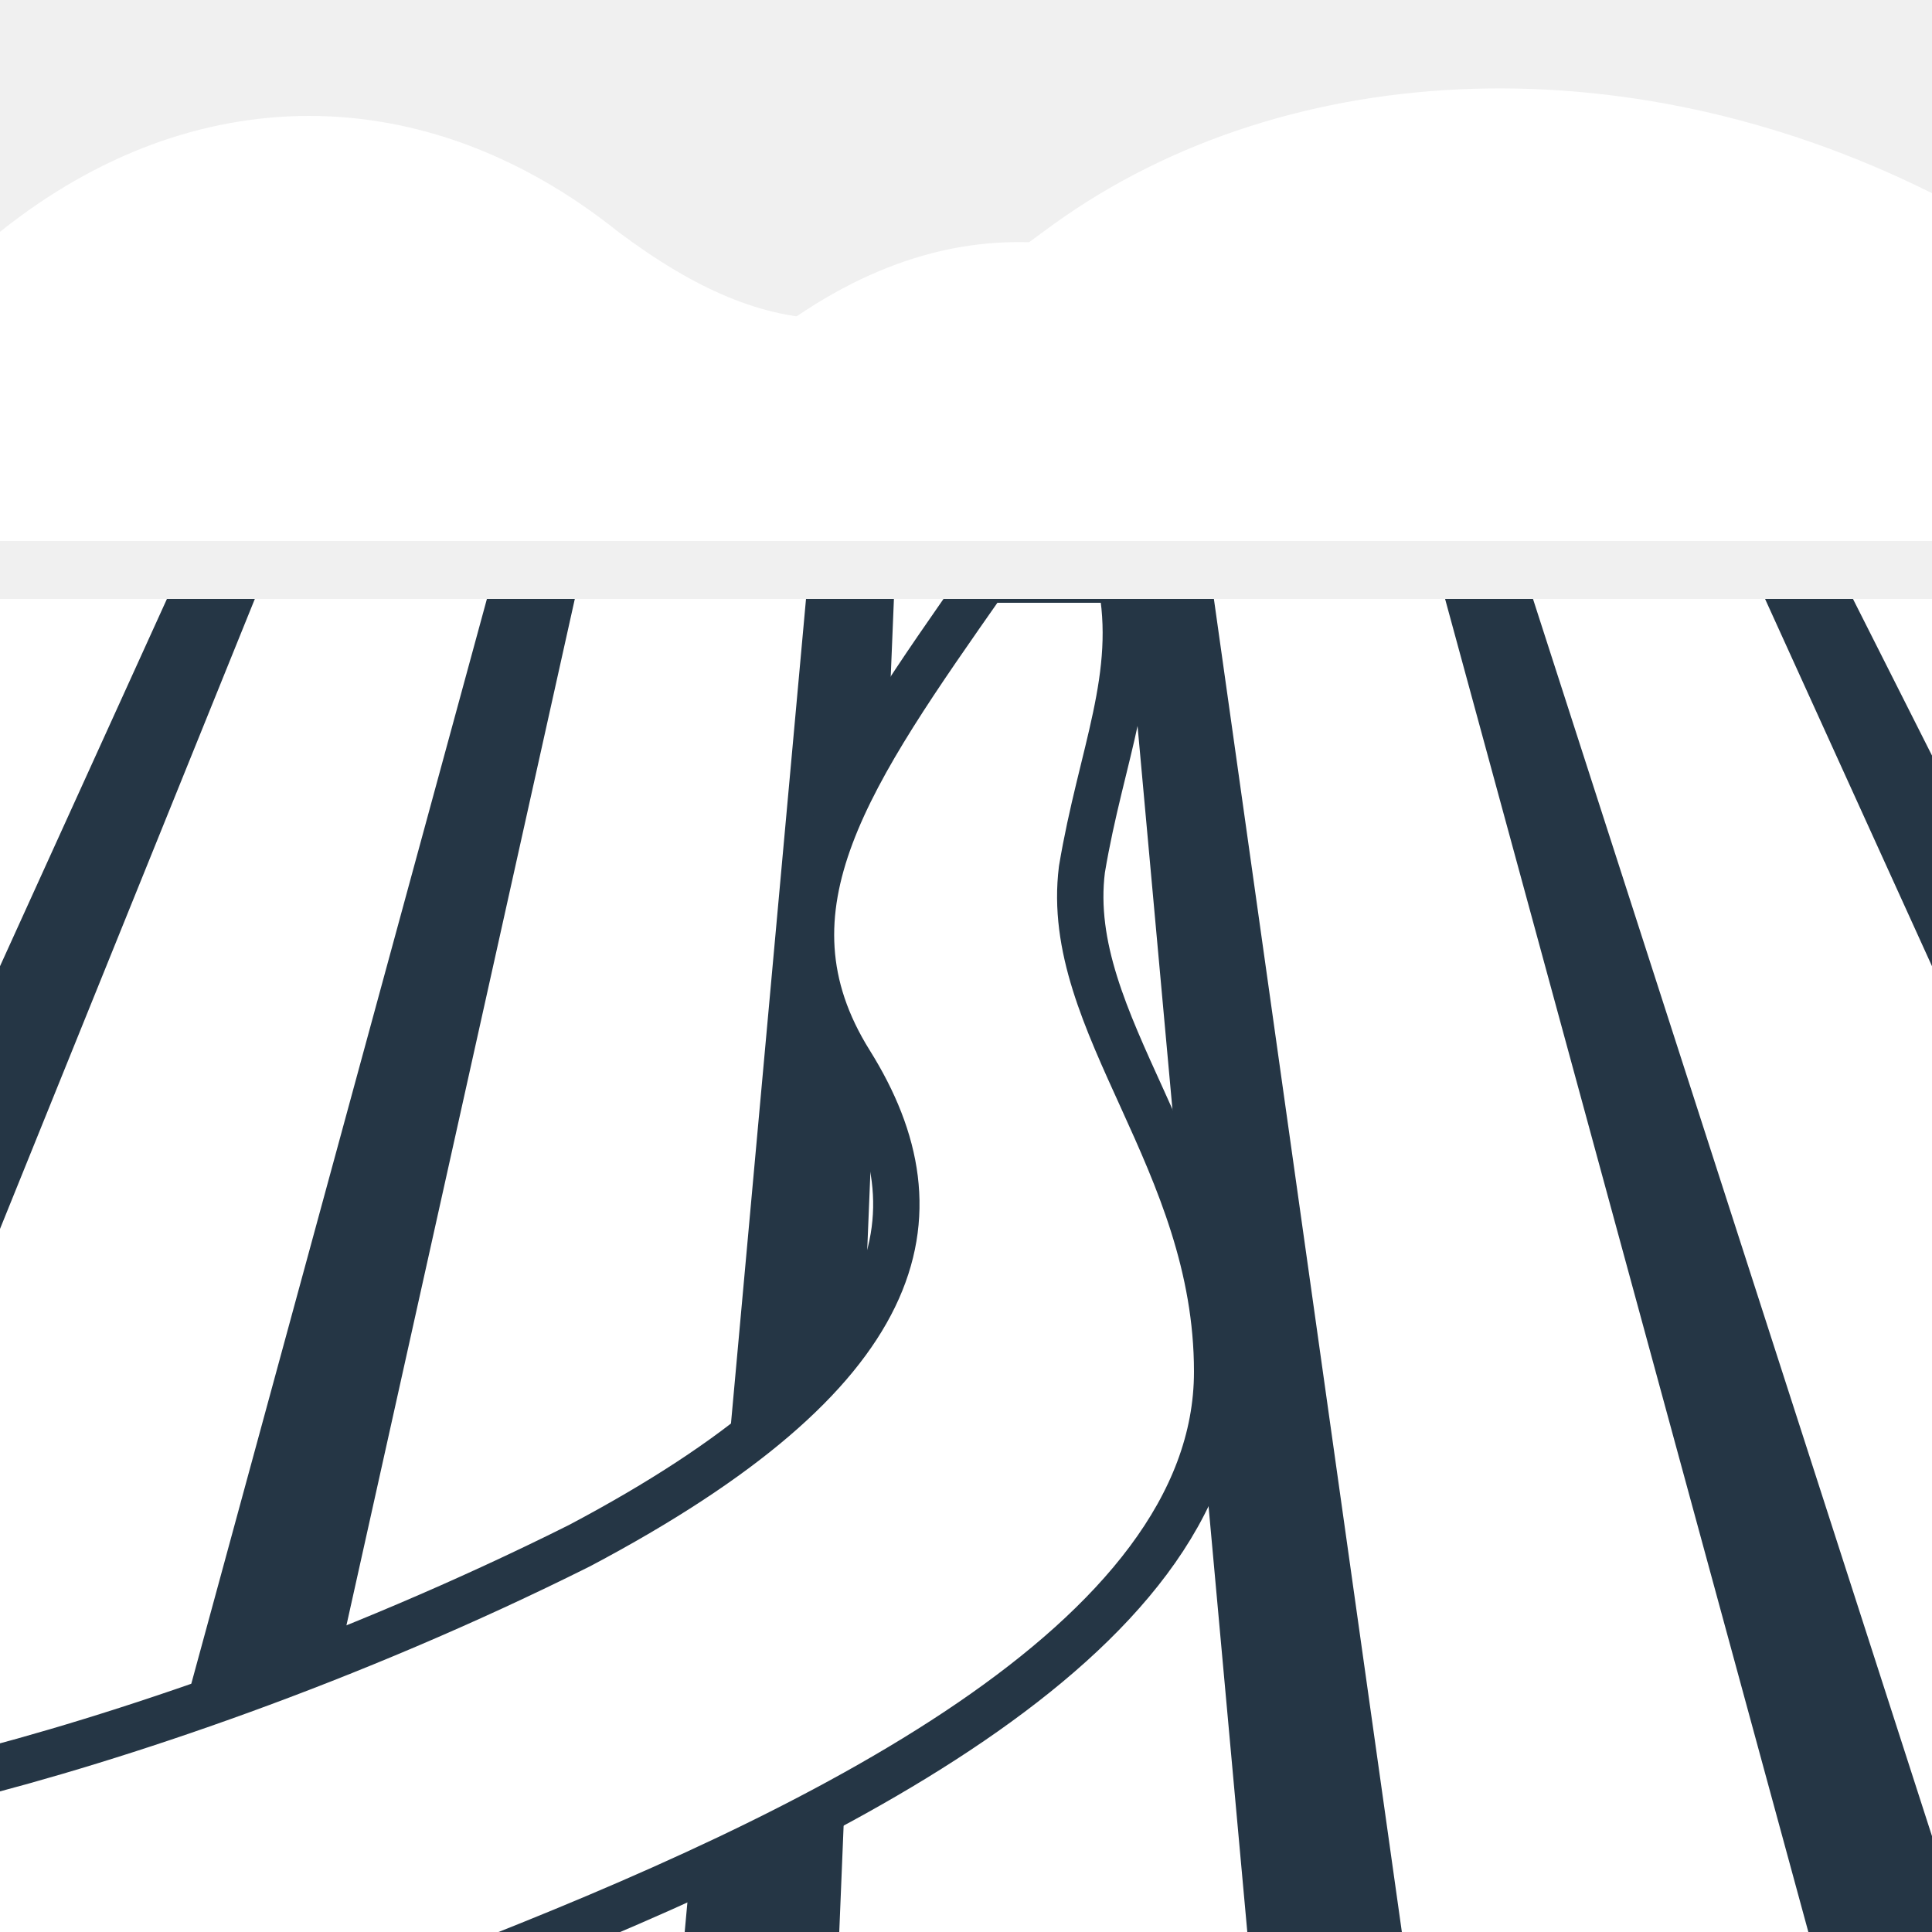
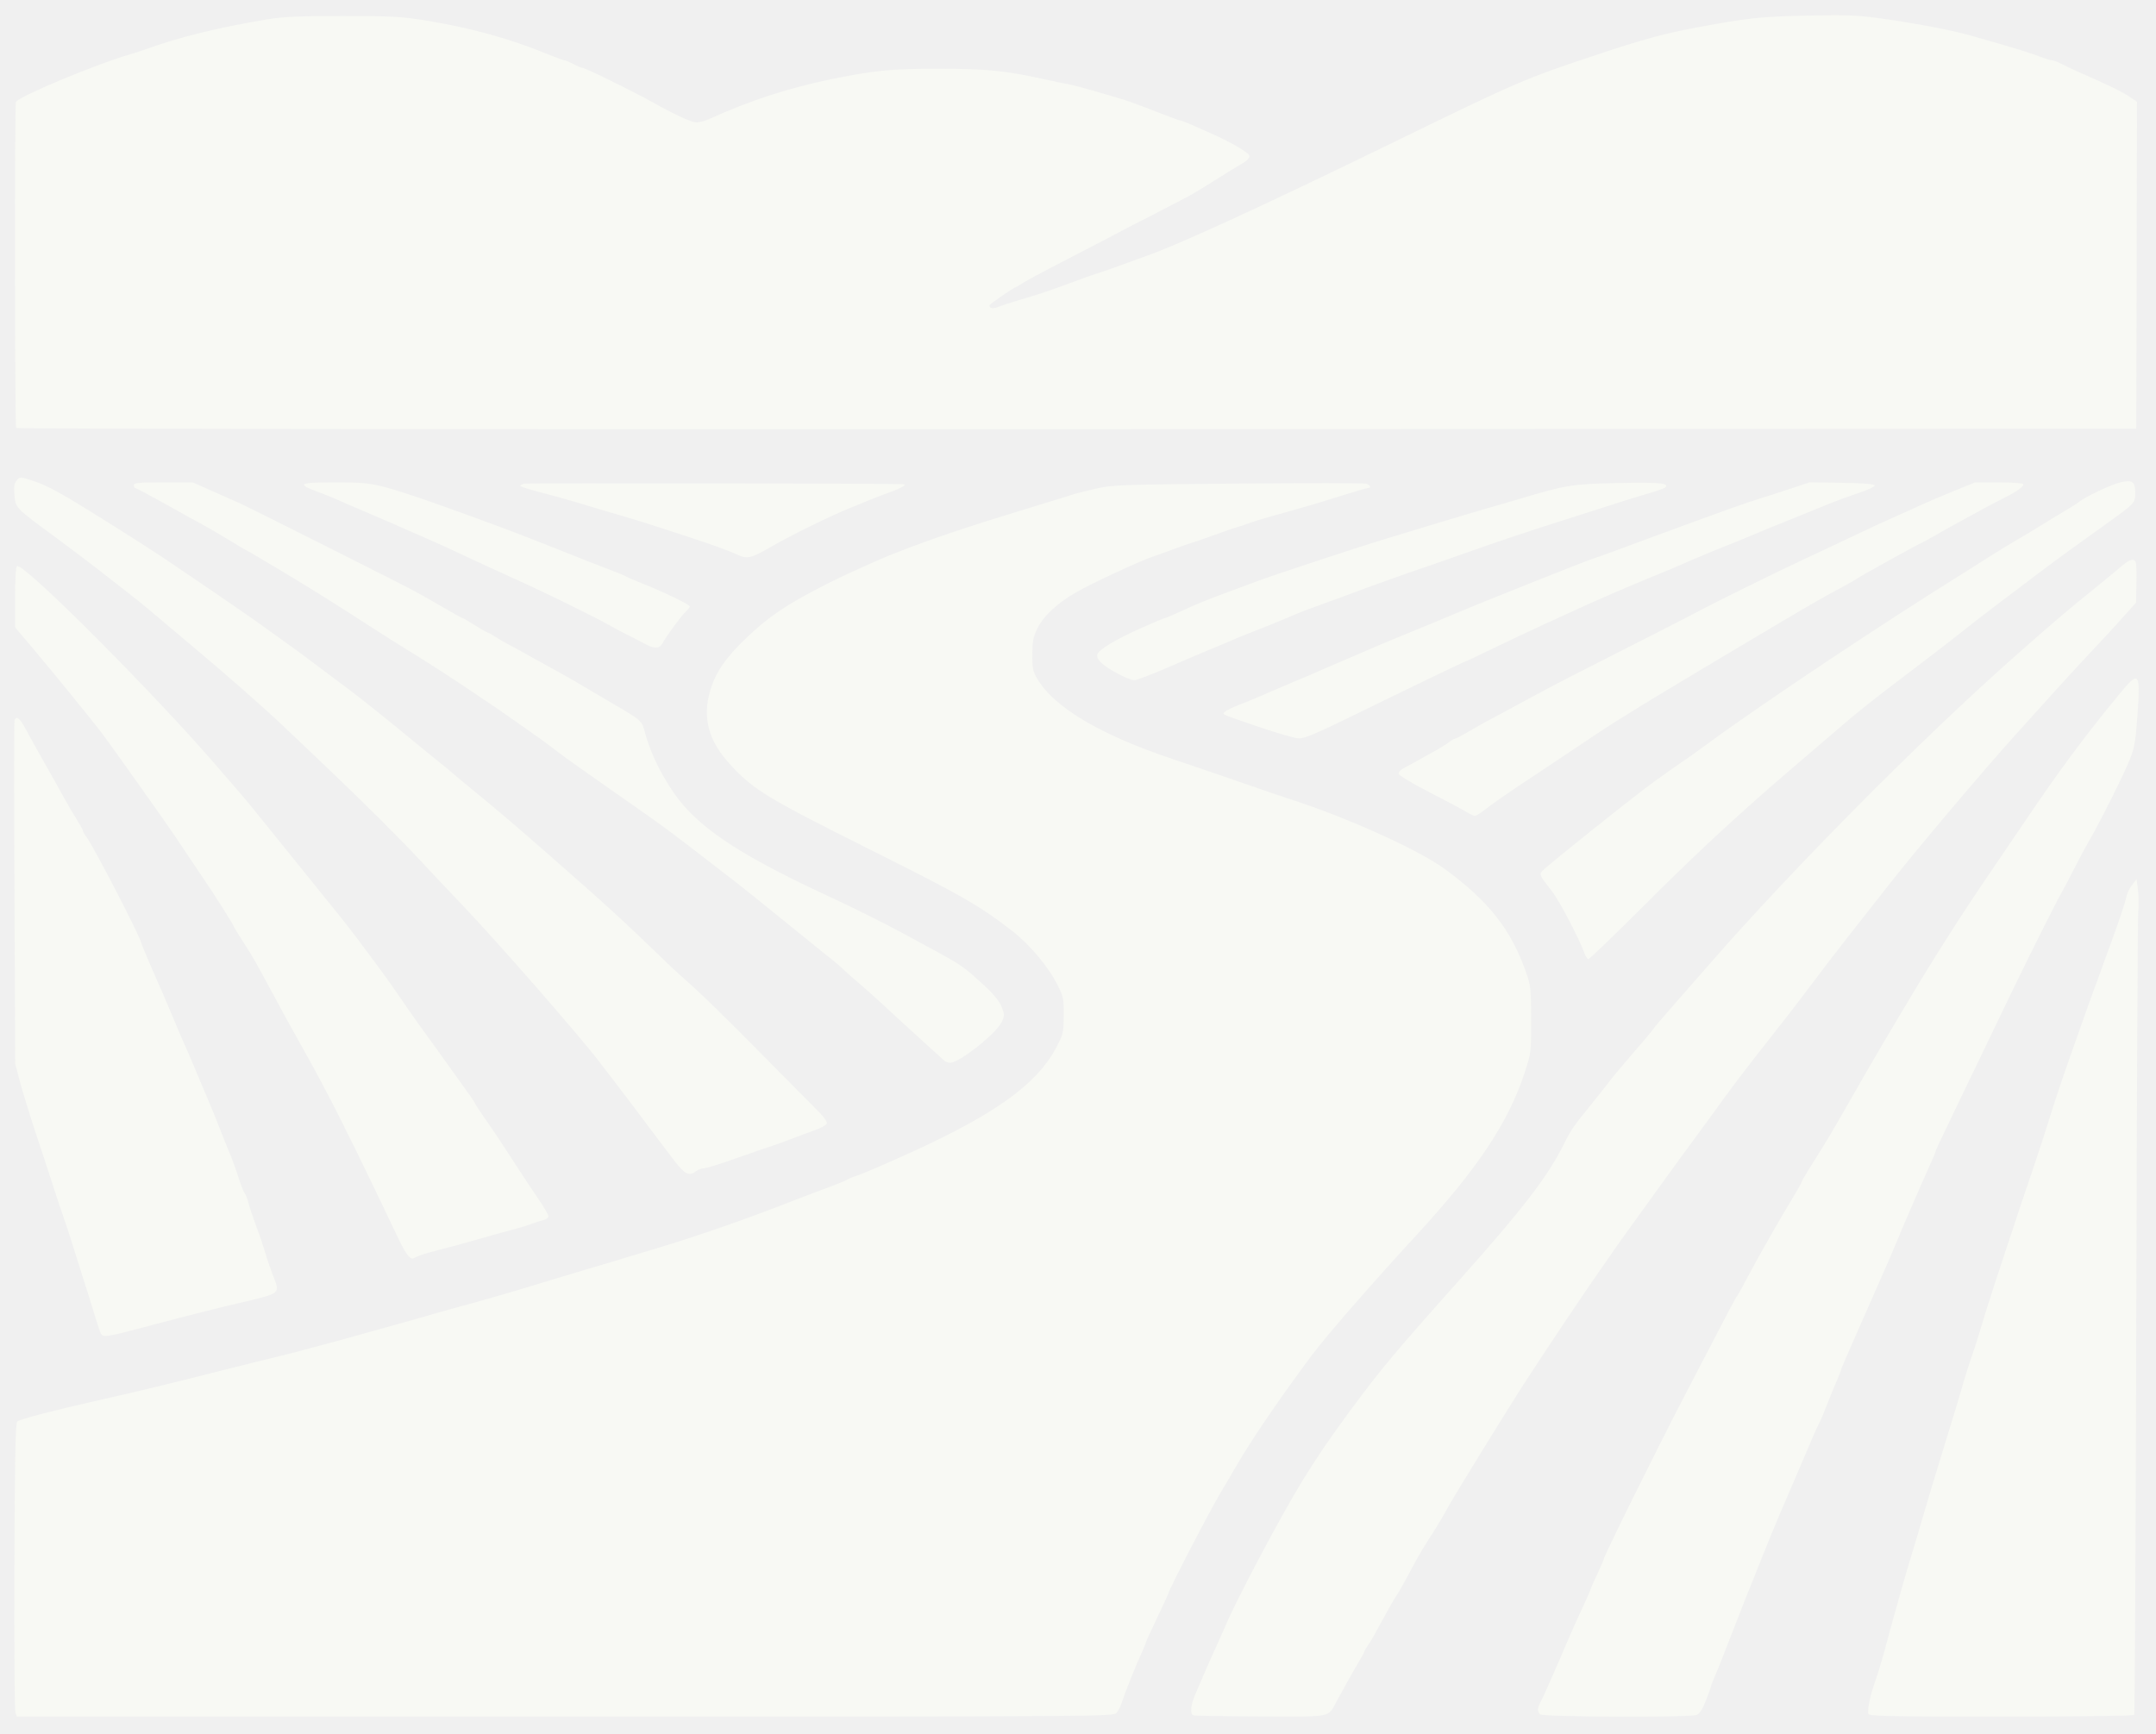
- <svg xmlns="http://www.w3.org/2000/svg" viewBox="0 0 100 100">
-   <defs>
-     <clipPath id="f">
-       <rect x="0" y="31" width="100" height="69" />
-     </clipPath>
-     <clipPath id="h">
-       <rect x="0" y="0" width="100" height="28" />
-     </clipPath>
-   </defs>
-   <g clip-path="url(#h)">
-     <path fill="#FFFFFF" d="M30 28 C40 14 50 10 60 14 C66 16 70 22 74 28 Z" />
-     <path fill="#FFFFFF" d="M0 28 L0 12 C10 4 22 4 32 12 C40 18 46 18 54 12 C66 3 84 2 100 10 L100 28 Z" />
-   </g>
-   <g clip-path="url(#f)">
-     <rect x="0" y="31" width="100" height="69" fill="#FFFFFF" />
-     <g fill="#253645">
-       <polygon points="50,-60 -150.0,140 -140.0,140" />
-       <polygon points="50,-60 -113.6,140 -103.6,140" />
-       <polygon points="50,-60 -77.3,140 -67.3,140" />
-       <polygon points="50,-60 -40.9,140 -30.9,140" />
-       <polygon points="50,-60 -4.5,140 5.5,140" />
-       <polygon points="50,-60 31.8,140 41.8,140" />
-       <polygon points="50,-60 68.2,140 78.2,140" />
-       <polygon points="50,-60 104.5,140 114.5,140" />
-       <polygon points="50,-60 140.9,140 150.9,140" />
-       <polygon points="50,-60 177.3,140 187.3,140" />
-       <polygon points="50,-60 213.6,140 223.6,140" />
-     </g>
-     <path fill="#FFFFFF" stroke="#253645" stroke-width="2.4" stroke-linejoin="round" d="M51 30 C44 40 39 47 44 55 C49 63 47 71 30 80 C18 86 6 90 -2 92 L-2 102 L24 102 C42 95 63 85 63 71 C63 60 55 53 56 45 C57 39 59 35 58 30 Z" />
+ <svg xmlns="http://www.w3.org/2000/svg" viewBox="0 0 286.0 230.0">
+   <g fill="#F8F9F4">
+     <path fill-rule="evenodd" transform="translate(0 0)" d="M2.14 56.78C1.96 56.48 1.93 13.81 2.11 13.52C2.58 12.76 13.04 8.40 17.25 7.21C17.73 7.08 18.69 6.76 19.38 6.52C23.72 4.94 29.02 3.64 35.38 2.58C37.61 2.21 39.51 2.13 45.50 2.13C51.98 2.13 53.30 2.20 56.36 2.70C62.58 3.72 67.54 5.09 72.75 7.23C73.78 7.65 74.74 8.00 74.88 8.00C75.02 8.00 75.55 8.23 76.07 8.50C76.58 8.78 77.12 9.00 77.27 9.00C77.62 9.00 84.02 12.14 86.50 13.53C89.70 15.32 91.74 16.25 92.44 16.24C92.82 16.24 93.63 16.01 94.25 15.72C99.29 13.41 104.63 11.67 110.12 10.54C116.04 9.33 118.15 9.12 124.50 9.12C130.83 9.12 133.41 9.38 138.50 10.51C139.67 10.77 141.02 11.05 141.50 11.13C142.43 11.30 143.81 11.67 147.25 12.68C149.64 13.38 150.06 13.53 153.77 14.97C155.22 15.54 156.49 16.00 156.60 16.00C156.71 16.00 157.15 16.16 157.59 16.35C158.02 16.55 159.11 17.02 160.00 17.41C163.11 18.75 165.75 20.27 165.75 20.72C165.75 20.95 165.38 21.35 164.94 21.60C164.13 22.06 162.04 23.35 159.62 24.88C158.94 25.31 158.04 25.84 157.62 26.06C157.21 26.27 155.81 27.00 154.50 27.68C153.19 28.37 151.62 29.18 151.00 29.48C150.38 29.79 149.65 30.17 149.38 30.32C148.60 30.75 145.53 32.35 140.75 34.82C138.34 36.06 136.09 37.27 135.75 37.50C135.41 37.74 135.01 37.97 134.88 38.03C134.28 38.26 131.25 40.35 131.25 40.53C131.25 40.92 131.73 41.00 132.42 40.72C132.81 40.56 133.86 40.21 134.75 39.95C137.82 39.03 138.63 38.77 140.38 38.13C144.38 36.66 144.93 36.46 146.00 36.13C146.62 35.94 147.91 35.48 148.88 35.12C149.84 34.76 151.07 34.31 151.62 34.12C155.80 32.72 167.48 27.36 185.12 18.75C201.36 10.83 202.32 10.42 211.62 7.33C218.14 5.16 220.60 4.49 225.12 3.64C231.85 2.38 233.55 2.20 239.75 2.07C245.11 1.96 246.36 2.01 249.75 2.48C253.92 3.06 259.03 4.03 261.25 4.67C265.15 5.78 266.26 6.10 267.75 6.56C268.64 6.83 269.94 7.26 270.63 7.53C271.32 7.79 272.04 8.00 272.22 8.00C272.41 8.00 272.97 8.22 273.47 8.48C273.97 8.74 274.88 9.18 275.50 9.45C279.67 11.28 281.51 12.17 282.43 12.80L283.48 13.51L283.43 35.19L283.38 56.88L142.83 56.94C59.67 56.97 2.22 56.91 2.14 56.78Z" />
+     <path fill-rule="evenodd" transform="translate(0 61)" d="M2.04 166.19C1.93 165.88 1.88 157.14 1.91 146.77C1.97 131.81 2.05 127.84 2.30 127.59C2.60 127.30 7.26 126.09 13.12 124.77C17.44 123.81 22.17 122.67 28.50 121.06C32.01 120.18 35.72 119.25 36.75 119.01C37.78 118.77 39.75 118.26 41.12 117.88C42.50 117.51 43.96 117.11 44.38 117.01C44.79 116.90 46.59 116.40 48.38 115.90C50.16 115.40 52.47 114.76 53.50 114.47C54.53 114.19 56.05 113.76 56.88 113.51C57.70 113.26 59.27 112.82 60.38 112.52C64.14 111.51 68.18 110.34 72.38 109.05C74.16 108.50 76.47 107.80 77.50 107.50C79.54 106.91 81.77 106.25 84.12 105.52C84.95 105.27 86.41 104.82 87.38 104.54C92.74 102.93 99.40 100.60 105.75 98.10C106.92 97.64 108.83 96.92 109.99 96.50C111.15 96.07 112.22 95.63 112.37 95.52C112.51 95.41 113.07 95.17 113.61 95.00C114.53 94.70 117.59 93.38 121.25 91.71C132.09 86.74 137.52 82.81 140.02 78.15C141.05 76.24 141.08 76.11 141.10 73.77C141.12 71.55 141.07 71.25 140.32 69.75C139.11 67.30 136.61 64.31 134.22 62.47C129.82 59.08 127.60 57.81 115.62 51.82C101.76 44.88 100.06 43.85 97.00 40.58C93.99 37.37 93.13 34.26 94.22 30.60C94.93 28.21 96.24 26.29 98.90 23.74C101.90 20.86 104.22 19.28 109.25 16.70C111.81 15.38 116.33 13.33 118.75 12.38C123.37 10.56 128.43 8.86 136.12 6.52C138.88 5.68 141.63 4.84 142.25 4.63C142.87 4.43 144.39 4.05 145.62 3.78C147.70 3.33 149.18 3.28 164.27 3.16C173.29 3.08 180.91 3.09 181.21 3.17C181.77 3.31 181.96 3.75 181.46 3.75C181.30 3.75 179.59 4.25 177.65 4.86C174.34 5.90 173.17 6.24 168.50 7.54C167.47 7.82 166.23 8.21 165.75 8.39C165.27 8.58 164.48 8.84 164.00 8.98C163.52 9.11 162.34 9.52 161.38 9.88C160.41 10.24 159.12 10.69 158.50 10.88C157.88 11.07 156.59 11.52 155.62 11.88C154.66 12.24 153.43 12.69 152.88 12.87C151.30 13.38 144.93 16.34 142.83 17.54C140.29 18.98 138.43 20.71 137.61 22.38C137.06 23.51 136.95 24.09 136.94 25.83C136.93 27.64 137.01 28.06 137.58 29.03C139.82 32.86 145.97 36.50 155.62 39.73C158.51 40.70 162.84 42.18 165.25 43.02C167.66 43.86 170.13 44.71 170.74 44.90C178.38 47.32 188.14 51.71 191.68 54.31C197.47 58.56 200.42 62.30 202.39 67.88C203.06 69.77 203.10 70.10 203.11 74.25C203.12 78.56 203.11 78.67 202.28 81.22C200.11 87.90 196.03 94.03 187.89 102.88C181.71 109.60 176.02 116.14 174.04 118.78C169.79 124.48 166.01 130.01 164.00 133.50C163.40 134.53 162.45 136.16 161.87 137.12C160.43 139.54 155.00 150.00 155.00 150.38C155.00 150.44 154.33 151.90 153.50 153.63C152.68 155.35 152.00 156.83 152.00 156.91C152.00 156.99 151.84 157.40 151.64 157.84C150.69 159.91 149.26 163.48 148.87 164.71C148.69 165.31 148.34 166.01 148.10 166.27C147.68 166.74 146.15 166.75 74.96 166.75L2.24 166.75L2.04 166.19ZM158.31 166.58C157.83 166.39 157.94 165.19 158.59 163.72C158.91 162.98 159.49 161.64 159.87 160.75C160.25 159.86 160.95 158.28 161.43 157.25C161.90 156.22 162.38 155.15 162.49 154.88C163.81 151.62 169.98 139.98 172.82 135.38C174.77 132.22 176.50 129.70 179.11 126.15C183.28 120.52 184.81 118.68 194.00 108.37C202.12 99.26 205.33 95.06 207.48 90.75C208.39 88.92 208.76 88.38 210.88 85.78C211.70 84.76 212.86 83.30 213.45 82.53C214.04 81.76 215.51 80.01 216.70 78.64C217.90 77.28 219.04 75.91 219.25 75.61C219.46 75.30 220.60 73.95 221.80 72.59C222.99 71.23 225.29 68.61 226.91 66.75C237.85 54.21 255.19 36.74 267.38 25.99C272.68 21.31 274.04 20.15 278.25 16.75C279.52 15.72 280.99 14.51 281.50 14.06C282.54 13.16 283.16 13.03 283.33 13.69C283.40 13.93 283.43 15.21 283.40 16.54L283.35 18.96L281.61 20.90C280.66 21.97 278.81 23.98 277.50 25.36C276.19 26.74 273.77 29.37 272.12 31.21C270.47 33.04 268.29 35.46 267.28 36.58C263.10 41.21 254.35 51.57 250.80 56.09C249.39 57.90 246.94 61.01 245.37 63.00C243.80 64.99 241.44 68.07 240.12 69.84C238.81 71.61 236.24 74.93 234.42 77.22C232.60 79.50 230.05 82.84 228.76 84.62C227.47 86.41 225.50 89.11 224.38 90.62C223.26 92.14 221.23 94.93 219.86 96.84C218.49 98.74 216.95 100.88 216.43 101.59C215.91 102.30 215.29 103.16 215.05 103.50C214.82 103.84 213.60 105.59 212.35 107.38C210.23 110.40 205.68 117.19 202.52 122.04C200.22 125.58 193.08 137.16 192.10 138.94C191.21 140.56 190.85 141.16 189.11 143.88C188.67 144.56 187.71 146.25 186.99 147.62C186.26 149.00 185.54 150.29 185.37 150.50C185.21 150.71 184.70 151.55 184.25 152.38C182.20 156.12 181.90 156.66 181.46 157.29C181.21 157.65 181.00 158.01 181.00 158.09C181.00 158.17 180.65 158.82 180.21 159.55C179.78 160.28 179.15 161.38 178.81 162.00C178.47 162.62 177.85 163.74 177.43 164.50C176.07 166.97 177.06 166.75 167.27 166.73C162.52 166.72 158.48 166.65 158.31 166.58ZM204.30 166.45C203.88 166.03 203.92 165.62 204.49 164.55C204.76 164.04 205.72 161.88 206.64 159.75C208.56 155.27 208.87 154.57 210.10 151.93C210.59 150.86 211.00 149.92 211.00 149.85C211.00 149.78 211.39 148.89 211.88 147.86C212.36 146.83 212.75 145.92 212.75 145.83C212.75 145.48 219.76 131.31 223.24 124.62C230.09 111.44 230.19 111.25 230.47 110.90C230.58 110.75 231.27 109.50 232.00 108.12C233.34 105.57 236.31 100.38 238.04 97.55C238.57 96.68 239.00 95.89 239.00 95.80C239.00 95.70 239.50 94.84 240.11 93.88C242.39 90.27 242.99 89.26 245.63 84.62C247.12 82.01 248.97 78.81 249.75 77.50C250.52 76.19 251.70 74.22 252.35 73.12C256.55 66.06 259.98 60.66 264.18 54.50C265.45 52.65 267.47 49.66 268.68 47.88C273.09 41.33 276.60 36.60 281.06 31.19C283.78 27.88 283.95 28.07 283.54 33.89C283.28 37.45 283.15 38.22 282.49 39.85C281.71 41.81 278.37 48.47 277.09 50.62C276.68 51.31 275.75 53.06 275.02 54.50C274.28 55.94 273.60 57.24 273.50 57.38C273.40 57.51 272.18 59.88 270.80 62.62C268.56 67.11 267.05 70.19 263.13 78.38C262.47 79.75 261.03 82.73 259.94 85.00C257.13 90.84 256.75 91.66 256.75 91.81C256.75 91.89 256.37 92.78 255.91 93.79C255.20 95.34 254.59 96.75 252.49 101.62C252.38 101.90 251.93 102.97 251.50 104.00C250.71 105.87 250.54 106.27 249.50 108.62C249.20 109.31 248.80 110.21 248.62 110.62C248.44 111.04 247.39 113.43 246.27 115.95C245.16 118.46 244.25 120.58 244.25 120.66C244.25 120.75 243.98 121.45 243.64 122.22C243.31 122.99 242.75 124.37 242.39 125.29C242.04 126.21 241.59 127.28 241.39 127.67C240.97 128.48 240.61 129.30 238.62 134.00C237.83 135.86 236.65 138.61 235.99 140.12C234.96 142.53 231.69 150.67 229.82 155.50C229.47 156.39 228.91 157.86 228.56 158.75C228.22 159.64 227.72 160.85 227.47 161.42C227.21 162.00 227.00 162.55 227.00 162.64C227.00 162.73 226.69 163.60 226.32 164.56C225.83 165.80 225.47 166.37 225.05 166.53C224.11 166.89 204.66 166.81 204.30 166.45ZM247.84 166.38C247.69 165.97 248.10 163.88 248.61 162.50C249.04 161.31 249.87 158.55 250.50 156.12C250.79 155.03 251.25 153.34 251.53 152.38C251.80 151.41 252.23 149.89 252.48 149.00C252.74 148.11 253.25 146.36 253.63 145.12C254.01 143.89 254.58 141.97 254.89 140.88C255.52 138.68 256.54 135.31 258.02 130.50C259.28 126.43 259.85 124.54 260.51 122.25C260.81 121.22 261.25 119.81 261.50 119.12C261.75 118.44 262.19 117.09 262.48 116.12C262.77 115.16 263.23 113.64 263.51 112.75C264.20 110.48 268.21 98.37 269.71 94.00C270.39 92.01 271.42 88.86 271.99 87.00C272.56 85.14 273.69 81.77 274.50 79.50C275.30 77.23 276.32 74.36 276.75 73.12C277.19 71.89 277.82 70.14 278.16 69.25C278.49 68.36 278.93 67.17 279.11 66.62C279.30 66.08 279.75 64.84 280.11 63.88C281.10 61.19 281.93 58.71 282.10 57.87C282.19 57.45 282.53 56.79 282.85 56.38L283.43 55.65L283.61 57.08C283.71 57.87 283.72 59.22 283.64 60.07C283.57 60.93 283.45 85.17 283.38 113.96C283.31 142.74 283.19 166.39 283.11 166.52C283.03 166.66 275.87 166.75 265.48 166.75C250.22 166.75 247.97 166.70 247.84 166.38ZM13.27 115.69C13.15 115.38 12.80 114.28 12.49 113.25C12.18 112.22 11.57 110.25 11.12 108.88C10.68 107.50 10.00 105.36 9.62 104.12C9.24 102.89 8.72 101.31 8.47 100.62C8.22 99.94 7.70 98.36 7.30 97.12C6.91 95.89 5.84 92.62 4.92 89.88C4.01 87.12 2.98 83.81 2.64 82.50L2.02 80.12L1.92 57.50C1.86 45.06 1.86 34.73 1.93 34.56C2.16 33.92 2.65 34.29 3.38 35.68C3.79 36.46 4.90 38.46 5.84 40.11C6.79 41.77 7.96 43.86 8.44 44.75C8.93 45.64 9.70 46.97 10.16 47.69C10.62 48.42 11.00 49.10 11.00 49.22C11.00 49.34 11.21 49.70 11.46 50.03C12.38 51.22 18.75 63.55 18.75 64.14C18.75 64.28 20.63 68.67 21.63 70.88C21.81 71.29 22.43 72.75 23.00 74.12C23.57 75.50 24.25 77.08 24.50 77.62C24.75 78.17 25.41 79.69 25.95 81.00C26.50 82.31 27.28 84.16 27.69 85.12C28.10 86.09 28.74 87.66 29.11 88.62C29.48 89.59 30.00 90.88 30.26 91.50C30.77 92.68 31.30 94.15 31.89 95.97C32.09 96.58 32.35 97.20 32.49 97.36C32.62 97.52 32.84 98.09 32.97 98.63C33.11 99.18 33.52 100.41 33.88 101.38C34.25 102.34 34.75 103.80 35.00 104.62C35.50 106.29 35.89 107.42 36.43 108.78C37.02 110.24 36.82 110.56 35.00 111.07C34.11 111.32 32.64 111.68 31.75 111.87C30.20 112.21 24.57 113.63 20.44 114.73C13.73 116.52 13.60 116.54 13.27 115.69ZM54.14 105.60C53.92 105.38 53.36 104.40 52.89 103.41C46.33 89.62 43.59 84.17 40.19 78.12C38.91 75.86 37.25 72.83 35.26 69.12C33.86 66.51 33.39 65.71 32.09 63.70C31.49 62.77 31.00 61.96 31.00 61.88C31.00 61.74 28.32 57.50 27.12 55.75C26.16 54.35 24.67 52.12 23.26 50.00C22.05 48.19 14.37 37.37 13.30 35.99C11.63 33.83 6.68 27.76 3.94 24.52L2.00 22.23L2.00 18.26C2.00 15.77 2.10 14.22 2.26 14.12C3.11 13.59 20.74 31.28 29.06 41.00C30.30 42.44 31.66 44.02 32.08 44.50C32.51 44.98 34.66 47.62 36.87 50.38C39.09 53.12 42.09 56.85 43.55 58.66C46.18 61.91 46.66 62.53 49.18 65.93C51.04 68.42 52.02 69.79 53.87 72.50C54.77 73.81 56.12 75.72 56.88 76.75C57.64 77.78 58.46 78.91 58.69 79.25C58.93 79.59 59.99 81.08 61.06 82.56C62.13 84.03 63.00 85.29 63.00 85.36C63.00 85.43 63.57 86.31 64.26 87.31C65.77 89.48 66.33 90.31 68.55 93.75C69.48 95.19 70.81 97.19 71.50 98.20C72.19 99.20 72.75 100.18 72.75 100.38C72.75 100.58 72.44 100.81 72.06 100.89C71.68 100.97 70.98 101.19 70.50 101.38C70.02 101.57 68.95 101.90 68.12 102.11C67.30 102.32 65.84 102.72 64.88 103.00C61.49 103.98 60.35 104.29 58.11 104.86C56.86 105.18 55.60 105.56 55.31 105.72C54.64 106.08 54.61 106.08 54.14 105.60ZM89.41 92.94C88.64 91.94 86.92 89.66 85.59 87.88C84.25 86.09 82.48 83.74 81.64 82.66C80.81 81.57 79.84 80.32 79.50 79.87C76.82 76.36 65.97 63.94 61.41 59.16C59.33 56.98 56.84 54.34 55.88 53.30C53.30 50.50 47.96 45.19 43.02 40.50C40.63 38.23 38.20 35.92 37.63 35.38C35.53 33.35 30.02 28.50 26.12 25.24C23.93 23.40 21.33 21.22 20.36 20.39C19.39 19.55 17.72 18.20 16.65 17.38C15.57 16.55 13.83 15.20 12.78 14.37C11.73 13.55 9.24 11.67 7.25 10.20C2.04 6.37 2.07 6.40 1.92 4.69C1.82 3.58 1.88 3.15 2.21 2.75C2.62 2.25 2.64 2.25 4.12 2.71C5.54 3.15 6.88 3.79 9.07 5.07C11.53 6.52 19.53 11.56 21.79 13.09C30.34 18.88 33.46 21.03 36.00 22.88C37.13 23.70 38.31 24.54 38.60 24.75C39.21 25.17 39.80 25.61 43.34 28.27C44.70 29.29 46.10 30.35 46.47 30.61C47.71 31.54 51.88 34.87 54.29 36.87C55.62 37.97 57.34 39.38 58.12 40.00C58.90 40.62 59.71 41.28 59.90 41.46C60.10 41.65 61.25 42.60 62.45 43.59C65.73 46.27 68.39 48.53 72.45 52.09C80.76 59.38 82.20 60.69 88.99 67.24C89.34 67.58 90.69 68.81 92.00 69.97C93.31 71.14 97.04 74.80 100.30 78.11C103.56 81.42 107.04 84.93 108.03 85.91C109.20 87.07 109.78 87.82 109.68 88.07C109.60 88.27 108.88 88.67 108.08 88.95C107.28 89.23 106.01 89.70 105.25 90.00C104.49 90.30 103.26 90.75 102.50 91.00C101.74 91.25 99.50 92.02 97.52 92.72C95.54 93.43 93.68 94.00 93.38 94.00C93.09 94.00 92.63 94.17 92.36 94.37C91.40 95.09 90.88 94.84 89.41 92.94ZM125.21 79.68C125.02 79.50 123.58 78.19 122.00 76.76C120.42 75.33 118.28 73.36 117.24 72.39C116.20 71.42 114.75 70.12 114.01 69.50C113.27 68.88 112.37 68.09 112.02 67.75C111.67 67.41 111.03 66.84 110.60 66.50C110.16 66.16 107.31 63.85 104.26 61.38C101.20 58.90 98.33 56.59 97.88 56.25C97.44 55.91 96.46 55.16 95.72 54.58C88.75 49.20 88.66 49.12 84.90 46.48C84.20 45.99 82.05 44.48 80.12 43.13C78.20 41.77 76.29 40.43 75.88 40.14C75.46 39.85 74.46 39.12 73.66 38.50C72.85 37.88 71.95 37.21 71.66 37.01C71.36 36.81 70.00 35.84 68.62 34.87C64.55 31.97 57.76 27.48 53.87 25.12C52.96 24.57 51.08 23.38 49.67 22.47C44.40 19.06 41.50 17.24 37.19 14.66C34.75 13.20 32.72 12.00 32.67 12.00C32.62 12.00 31.57 11.38 30.35 10.63C29.13 9.88 27.51 8.94 26.75 8.53C25.99 8.13 23.75 6.89 21.76 5.77C19.77 4.66 18.05 3.75 17.94 3.75C17.84 3.75 17.75 3.58 17.75 3.38C17.75 3.06 18.35 3.00 21.65 3.00L25.56 3.00L28.34 4.23C29.87 4.90 31.45 5.61 31.85 5.79C33.30 6.45 53.17 16.44 54.88 17.37C55.84 17.89 57.66 18.92 58.92 19.66C60.19 20.40 61.28 21.00 61.36 21.00C61.43 21.00 62.11 21.40 62.87 21.88C63.63 22.37 64.45 22.84 64.69 22.92C64.93 23.01 65.41 23.28 65.75 23.51C66.09 23.75 67.05 24.30 67.88 24.73C68.70 25.16 69.54 25.62 69.75 25.75C69.96 25.88 71.36 26.66 72.88 27.49C74.39 28.33 75.91 29.17 76.25 29.38C76.59 29.58 78.22 30.55 79.88 31.52C85.57 34.86 85.04 34.40 85.66 36.57C86.63 39.96 88.92 44.04 91.19 46.43C94.63 50.07 100.01 53.34 110.38 58.13C112.97 59.33 117.72 61.70 119.62 62.74C120.45 63.20 121.86 63.96 122.75 64.44C127.64 67.07 127.84 67.21 130.92 70.09C131.91 71.02 132.63 71.95 132.89 72.63C133.27 73.63 133.27 73.76 132.87 74.61C132.14 76.14 127.26 80.00 126.05 80.00C125.77 80.00 125.39 79.86 125.21 79.68ZM210.17 65.44C209.49 63.54 206.93 58.63 205.94 57.34C203.93 54.70 204.01 55.06 205.26 53.96C206.56 52.81 215.39 45.75 218.03 43.75C219.58 42.57 221.88 40.93 224.25 39.32C224.59 39.08 225.89 38.15 227.12 37.24C233.79 32.34 250.27 21.36 260.08 15.28C260.87 14.78 262.51 13.75 263.70 12.98C264.90 12.22 266.61 11.17 267.50 10.66C268.39 10.14 269.91 9.23 270.88 8.63C271.84 8.03 273.24 7.18 274.00 6.74C274.76 6.30 275.54 5.80 275.75 5.62C276.53 4.96 280.00 3.30 281.23 3.01C282.86 2.61 283.25 2.88 283.25 4.41C283.25 5.70 283.15 5.81 279.88 8.16C274.84 11.76 273.36 12.84 270.22 15.20C265.24 18.94 262.53 21.01 259.91 23.09C258.38 24.31 254.99 26.91 252.38 28.88C249.76 30.85 246.61 33.33 245.38 34.38C239.86 39.09 235.05 43.22 233.75 44.38C228.03 49.44 223.96 53.28 217.92 59.31C214.09 63.13 210.85 66.25 210.71 66.25C210.57 66.25 210.33 65.88 210.17 65.44ZM194.50 46.71C194.02 46.41 191.82 45.24 189.62 44.11C187.43 42.99 185.59 41.89 185.55 41.68C185.51 41.47 185.78 41.14 186.17 40.94C186.56 40.74 187.32 40.32 187.88 40.01C188.43 39.69 189.49 39.10 190.25 38.69C191.00 38.28 191.89 37.73 192.22 37.47C192.55 37.21 192.91 37.00 193.02 37.00C193.14 37.00 193.82 36.65 194.55 36.22C195.96 35.38 197.56 34.50 200.38 33.00C201.34 32.48 203.36 31.40 204.88 30.58C206.39 29.76 210.89 27.45 214.88 25.44C218.86 23.43 223.08 21.27 224.25 20.65C227.32 19.01 235.27 15.08 239.62 13.05C241.69 12.09 244.78 10.63 246.50 9.81C248.22 8.99 250.47 7.95 251.50 7.50C252.53 7.05 254.05 6.37 254.88 5.98C255.70 5.60 257.64 4.77 259.19 4.14L262.01 3.00L265.12 3.00C266.82 3.00 268.28 3.10 268.36 3.23C268.54 3.52 267.60 4.19 265.62 5.18C264.80 5.59 263.51 6.27 262.75 6.69C261.99 7.10 260.70 7.81 259.88 8.26C259.05 8.71 257.62 9.51 256.71 10.04C255.79 10.57 254.99 11.00 254.94 11.00C254.79 11.00 246.70 15.49 246.38 15.74C246.24 15.85 245.51 16.28 244.75 16.69C240.73 18.86 241.18 18.60 230.00 25.25C219.13 31.72 215.00 34.24 211.88 36.32C210.64 37.15 208.11 38.84 206.25 40.08C204.39 41.32 201.86 43.01 200.62 43.83C199.39 44.66 197.83 45.76 197.15 46.29C196.48 46.82 195.81 47.25 195.65 47.25C195.50 47.25 194.98 47.00 194.50 46.71ZM167.25 35.53C161.79 33.67 162.08 33.80 162.52 33.41C162.71 33.24 163.55 32.83 164.38 32.51C165.93 31.91 166.93 31.49 168.62 30.74C169.18 30.49 170.47 29.94 171.50 29.51C173.98 28.47 174.18 28.38 175.50 27.80C176.52 27.35 179.73 25.97 183.62 24.31C184.44 23.96 186.29 23.20 187.74 22.61C189.19 22.03 191.61 21.02 193.12 20.38C195.52 19.36 201.76 16.85 208.76 14.09C209.94 13.62 211.24 13.14 211.64 13.01C212.04 12.88 213.11 12.50 214.00 12.17C216.60 11.20 224.01 8.47 225.38 7.98C226.06 7.73 227.92 7.06 229.50 6.49C231.08 5.92 232.88 5.31 233.50 5.13C234.12 4.95 235.85 4.39 237.35 3.89L240.07 2.99L244.33 3.06C247.15 3.10 248.61 3.22 248.68 3.40C248.73 3.56 247.76 4.01 246.45 4.44C245.17 4.87 243.28 5.56 242.25 6.00C241.22 6.43 238.97 7.34 237.25 8.03C235.53 8.72 233.90 9.38 233.62 9.51C233.35 9.63 232.11 10.15 230.88 10.65C229.64 11.15 228.01 11.81 227.25 12.11C225.84 12.69 222.52 14.10 221.62 14.51C221.35 14.63 220.17 15.12 219.00 15.59C216.67 16.53 211.73 18.66 209.38 19.75C208.55 20.13 206.47 21.09 204.75 21.87C203.03 22.66 200.03 24.07 198.08 25.02C196.14 25.97 194.49 26.75 194.42 26.75C194.29 26.75 187.74 29.90 179.30 34.03C174.61 36.33 173.02 36.99 172.30 36.97C171.79 36.95 169.52 36.30 167.25 35.53ZM148.27 28.37C146.29 27.31 145.46 26.55 145.55 25.89C145.65 25.24 147.85 23.91 151.53 22.26C153.08 21.57 154.43 21.00 154.53 21.00C154.64 21.00 155.66 20.57 156.80 20.04C158.83 19.09 159.95 18.64 163.25 17.42C164.14 17.09 165.78 16.48 166.88 16.07C168.87 15.32 180.30 11.55 183.62 10.55C184.59 10.26 186.84 9.57 188.62 9.03C191.85 8.04 197.43 6.38 198.88 5.98C199.29 5.87 200.41 5.54 201.38 5.25C207.71 3.35 208.51 3.21 214.62 3.09C220.16 2.97 221.55 3.11 220.87 3.69C220.74 3.81 219.72 4.17 218.62 4.48C217.53 4.80 216.01 5.26 215.25 5.51C214.49 5.76 211.68 6.66 209.00 7.51C203.10 9.37 198.70 10.84 194.38 12.38C192.59 13.02 190.00 13.92 188.62 14.39C186.02 15.27 181.54 16.88 178.75 17.93C177.86 18.27 176.68 18.70 176.12 18.89C175.57 19.08 174.56 19.45 173.88 19.71C172.68 20.15 172.08 20.40 169.50 21.49C168.88 21.76 167.64 22.25 166.75 22.59C165.33 23.14 163.96 23.70 162.12 24.50C161.85 24.62 160.95 24.99 160.12 25.33C159.30 25.67 156.91 26.69 154.82 27.60C152.72 28.51 150.75 29.25 150.44 29.24C150.13 29.24 149.15 28.85 148.27 28.37ZM85.75 24.52C85.27 24.26 84.15 23.69 83.27 23.25C82.39 22.81 81.21 22.18 80.65 21.85C79.46 21.16 73.24 18.07 70.50 16.82C66.63 15.04 65.85 14.68 64.75 14.19C64.13 13.91 62.50 13.15 61.12 12.50C59.75 11.84 57.78 10.95 56.75 10.51C55.72 10.07 54.37 9.48 53.75 9.20C53.13 8.93 52.29 8.55 51.88 8.37C51.46 8.18 49.89 7.51 48.38 6.87C46.86 6.23 45.29 5.55 44.88 5.35C44.46 5.15 43.29 4.68 42.27 4.30C39.26 3.19 39.59 3.00 44.54 3.00C49.14 3.00 49.78 3.12 55.38 4.97C57.83 5.79 66.30 8.86 69.12 9.96C71.23 10.78 77.59 13.30 78.12 13.52C78.40 13.63 79.58 14.09 80.75 14.53C81.92 14.98 82.99 15.42 83.12 15.52C83.26 15.61 84.16 16.00 85.12 16.38C87.83 17.44 91.50 19.21 91.50 19.45C91.50 19.57 91.26 19.89 90.97 20.15C90.40 20.66 88.29 23.53 87.87 24.37C87.53 25.05 86.81 25.10 85.75 24.52ZM97.88 12.62C96.79 12.11 94.23 11.17 91.50 10.29C90.19 9.86 88.79 9.41 88.38 9.27C85.51 8.33 84.40 7.99 82.75 7.51C80.94 6.99 79.45 6.55 76.00 5.50C75.11 5.23 73.17 4.70 71.69 4.32C70.21 3.94 69.00 3.55 69.00 3.46C69.00 3.38 69.25 3.24 69.56 3.17C69.97 3.08 118.24 3.14 119.83 3.24C120.36 3.27 119.61 3.74 118.19 4.25C117.33 4.56 116.01 5.07 115.25 5.38C114.49 5.69 113.26 6.20 112.50 6.51C109.97 7.54 104.95 10.01 102.35 11.51C99.67 13.06 99.12 13.20 97.88 12.62Z" />
  </g>
</svg>
